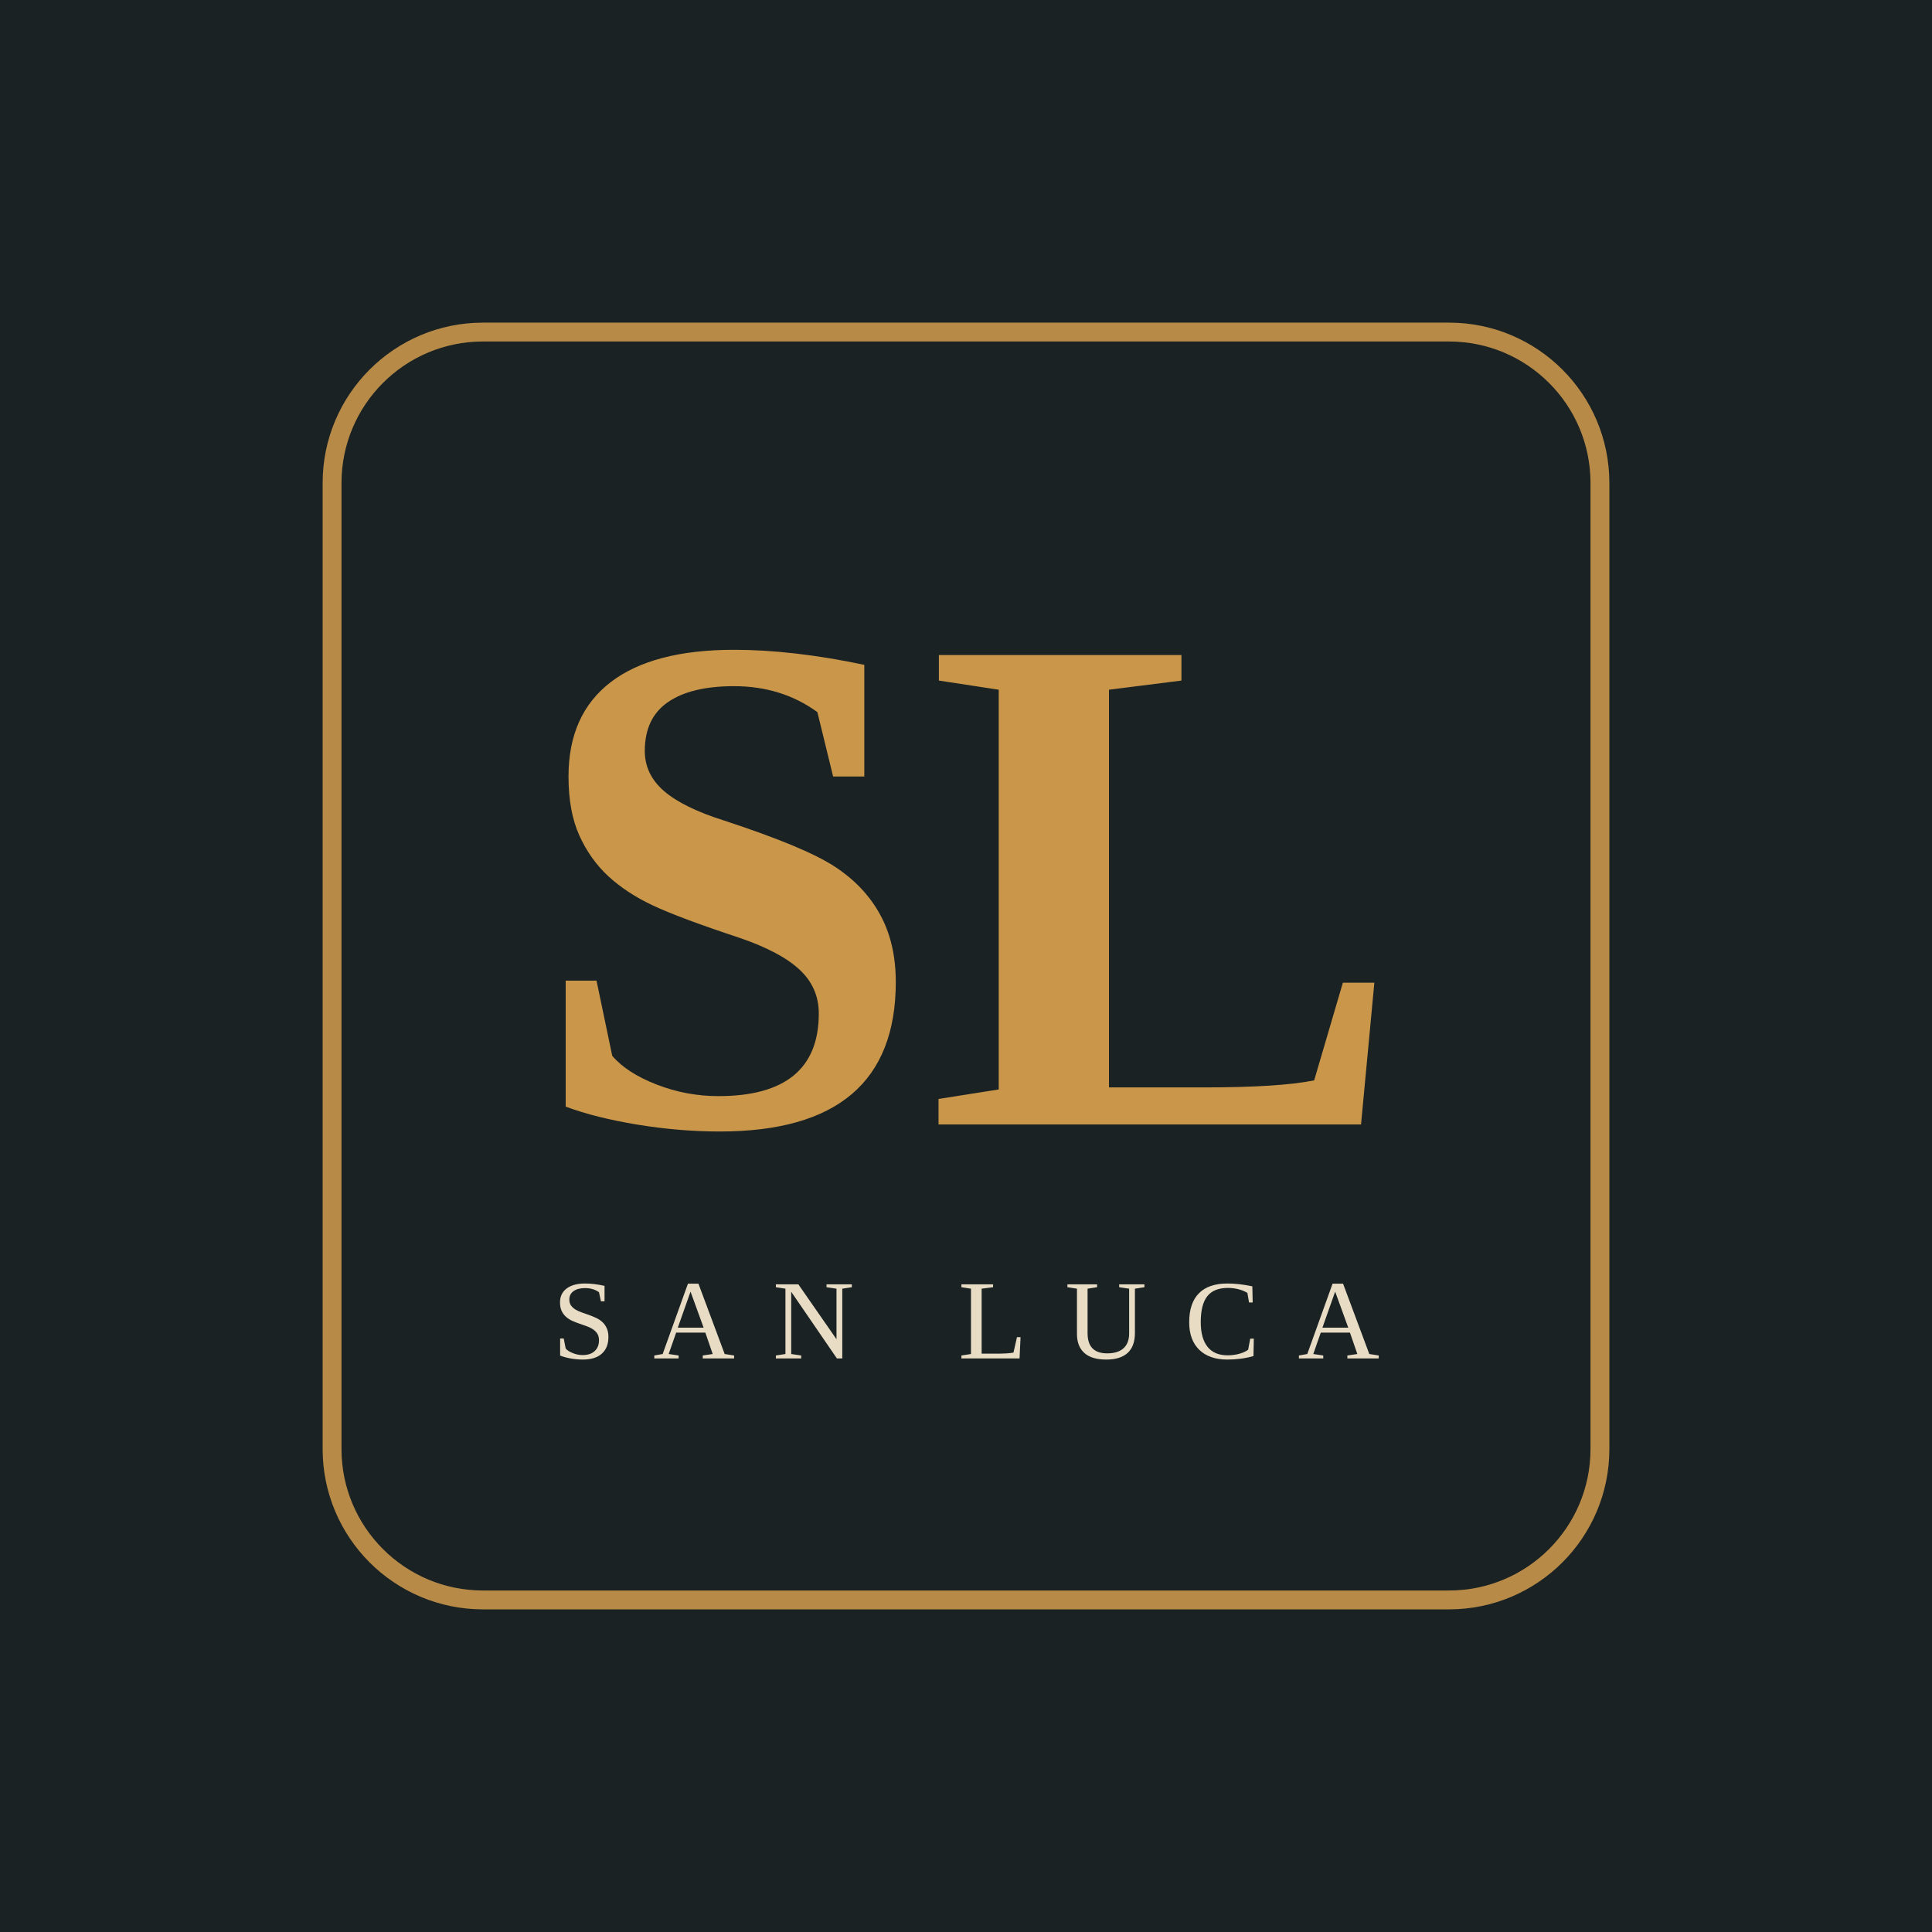
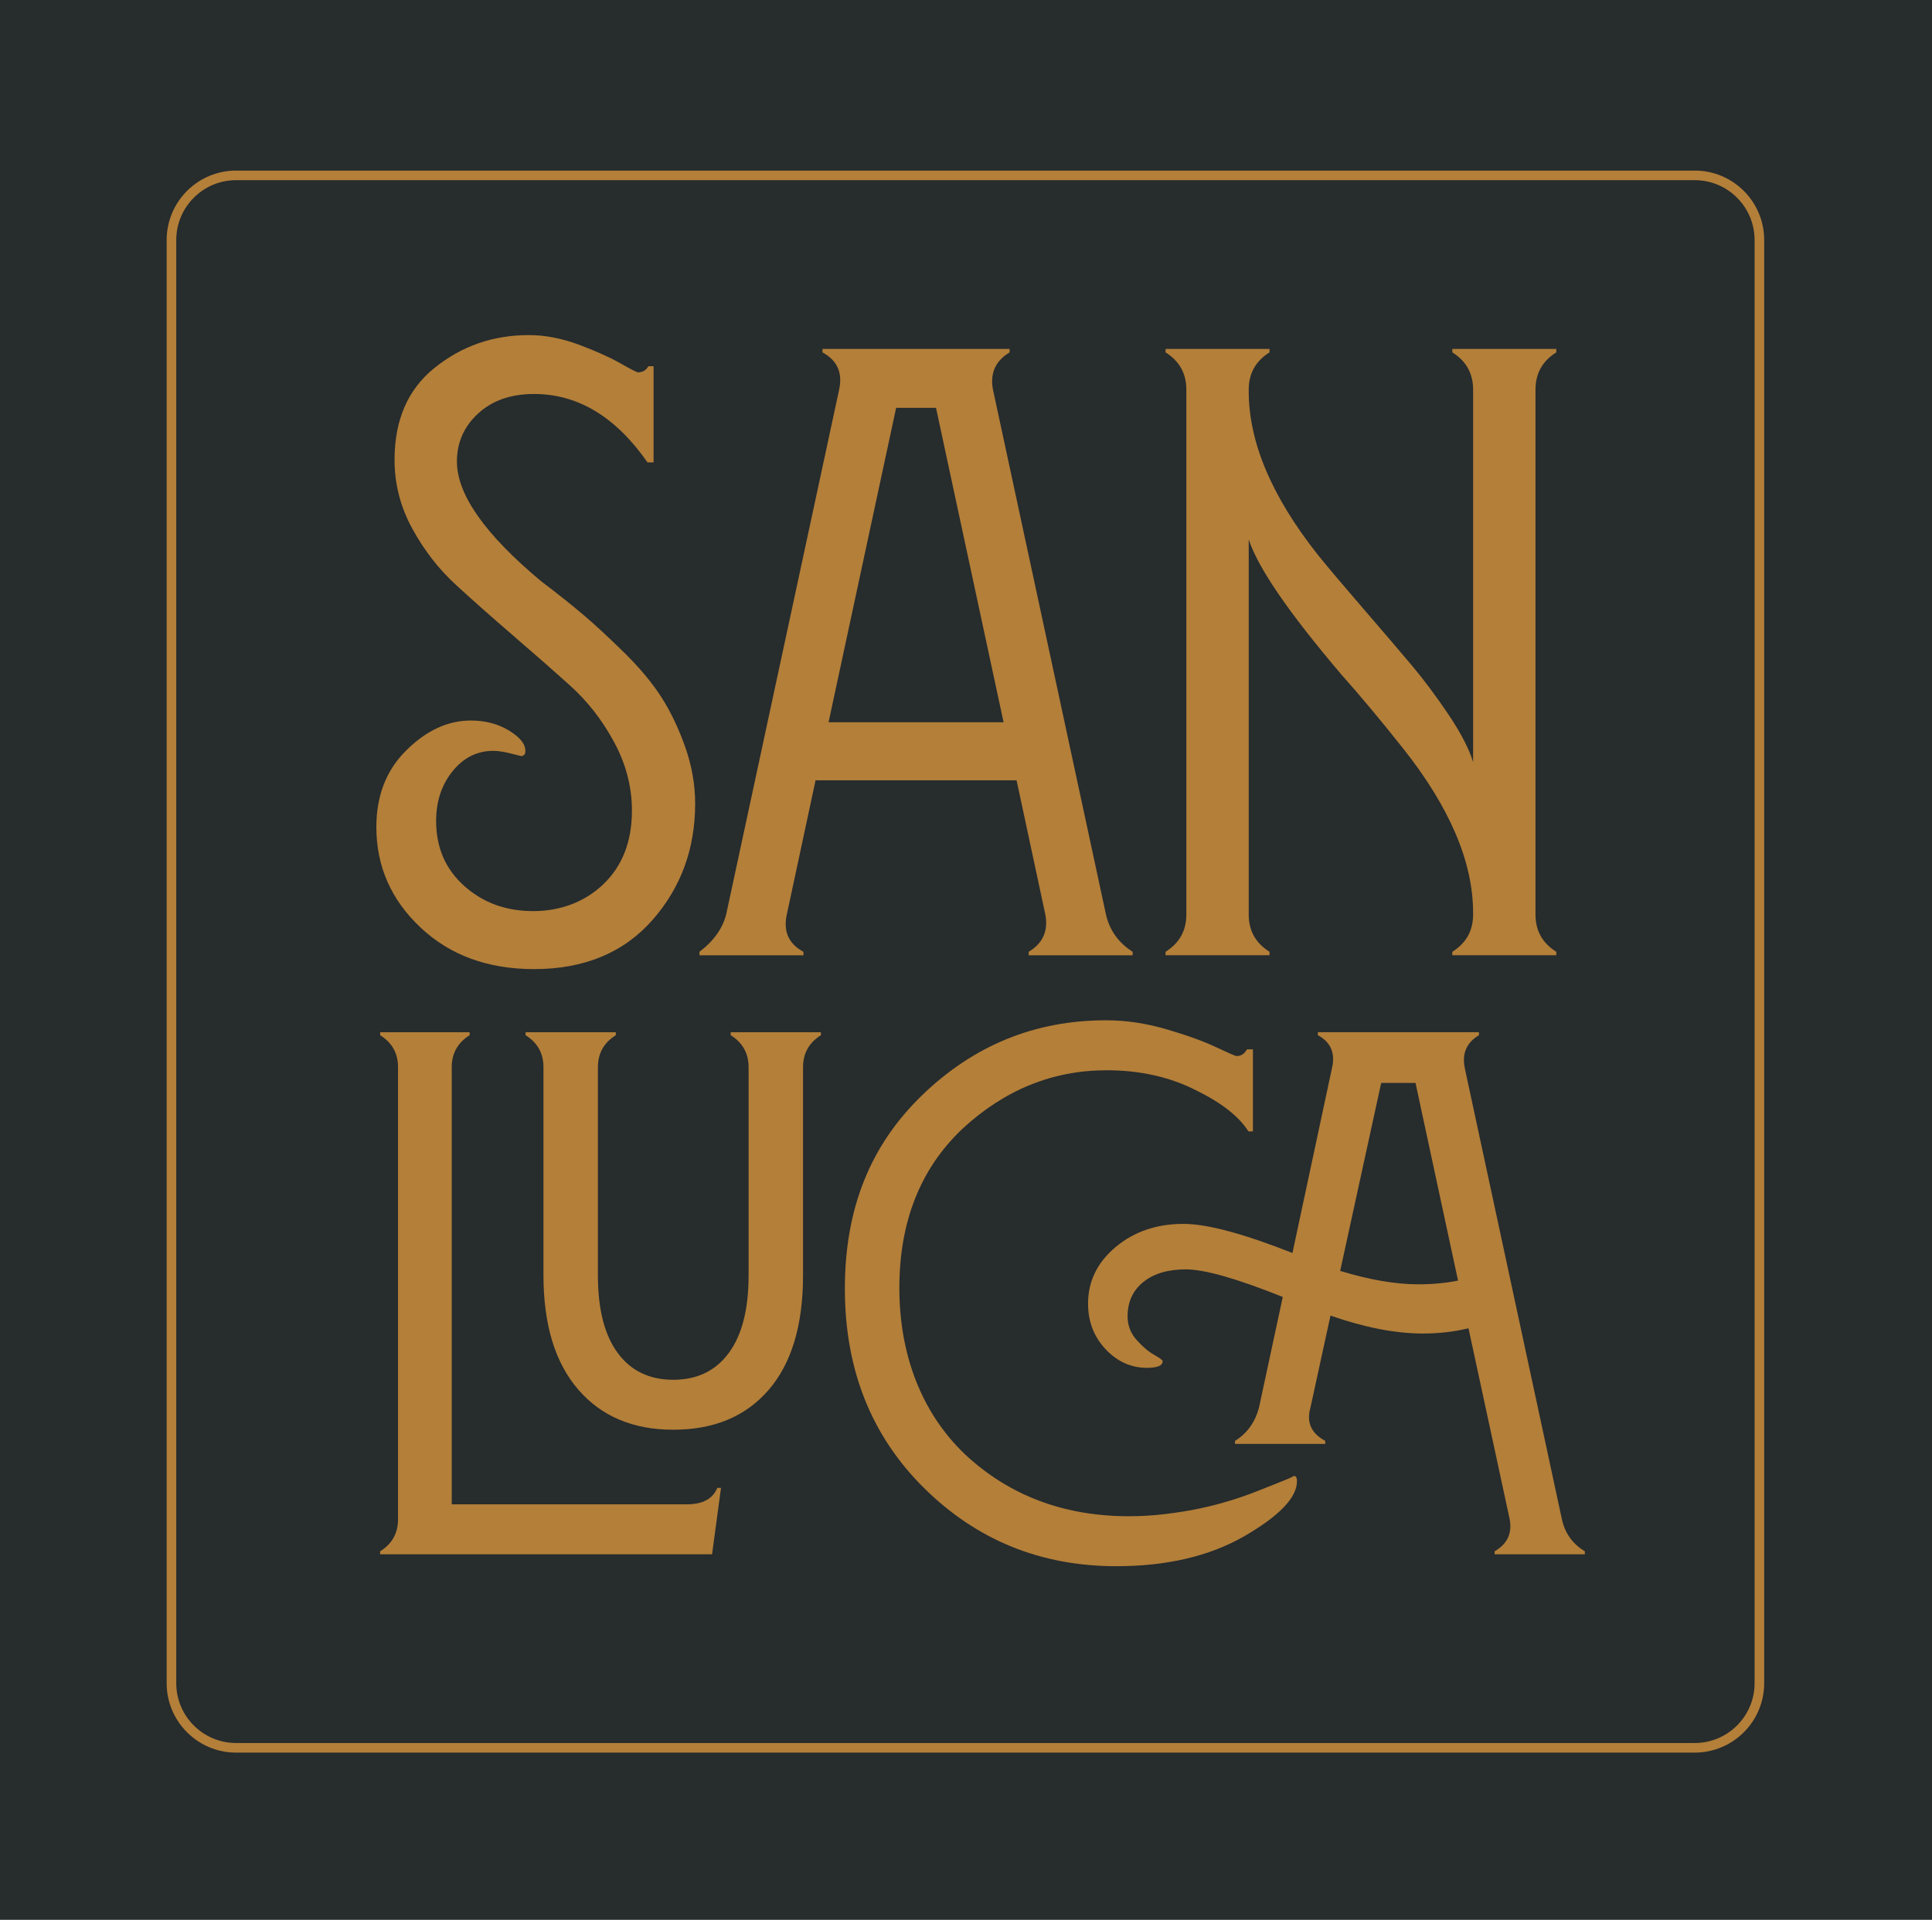
- <svg xmlns="http://www.w3.org/2000/svg" width="512" height="512" viewBox="0 0 512 512">
-   <rect width="512" height="512" fill="#1a2224" />
-   <rect x="88" y="88" width="336" height="336" rx="40" fill="none" stroke="#c9964a" stroke-width="5" opacity="0.9" />
-   <text x="256" y="298" font-family="Georgia, 'Times New Roman', serif" font-size="190" font-weight="700" fill="#c9964a" text-anchor="middle">SL</text>
-   <text x="256" y="360" font-family="Georgia, 'Times New Roman', serif" font-size="30" letter-spacing="10" fill="#e8dcc4" text-anchor="middle">SAN LUCA</text>
+ <svg xmlns="http://www.w3.org/2000/svg" id="Layer_1" data-name="Layer 1" viewBox="0 0 1006.47 1000.34">
+   <defs>
+     <style>
+       .cls-1 {
+         fill: #272c2d;
+       }
+ 
+       .cls-2 {
+         fill: #b37f39;
+       }
+ 
+       .cls-3 {
+         fill: none;
+         stroke: #b37f39;
+         stroke-miterlimit: 10;
+         stroke-width: 5px;
+       }
+     </style>
+   </defs>
+   <rect class="cls-1" width="1006.47" height="1000.34" />
+   <g>
+     <path class="cls-2" d="M278.2,504.96c-24.08,0-43.78-7.22-59.12-21.66-15.34-14.44-23.02-31.89-23.02-52.35,0-16.25,5.11-29.48,15.34-39.72,10.53-10.53,21.81-15.8,33.85-15.8,7.52,0,14.14,1.74,19.86,5.19,5.71,3.46,8.58,7,8.58,10.61,0,1.81-.75,2.71-2.26,2.71l-5.42-1.35c-3.61-.9-6.62-1.35-9.03-1.35-8.43,0-15.5,3.54-21.21,10.61-5.72,7.07-8.57,15.73-8.57,25.95,0,13.84,4.89,25.12,14.67,33.85,9.77,8.73,21.73,13.09,35.88,13.09s27-4.74,36.78-14.22c9.77-9.48,14.67-22.19,14.67-38.14,0-12.33-3.09-24.22-9.25-35.65-6.17-11.43-13.77-21.21-22.79-29.34s-18.96-16.85-29.79-26.18c-10.83-9.32-20.76-18.12-29.79-26.4-9.03-8.27-16.63-18.05-22.79-29.34-6.17-11.28-9.25-23.24-9.25-35.88,0-20.76,6.92-36.71,20.76-47.84,14.14-11.43,30.53-17.15,49.19-17.15,8.42,0,17.07,1.66,25.95,4.96,8.87,3.31,16.09,6.54,21.66,9.7,5.56,3.16,8.65,4.74,9.25,4.74,2.4,0,4.21-1.05,5.42-3.16h2.71v50.1h-3.16c-16.55-23.76-36.26-35.65-59.12-35.65-12.04,0-21.74,3.38-29.11,10.16-7.38,6.77-11.06,15.12-11.06,25.05,0,17.15,14.59,37.91,43.78,62.28,8.72,6.62,16.09,12.49,22.11,17.6,6.02,5.12,13.09,11.66,21.21,19.63,8.12,7.98,14.59,15.73,19.41,23.24,4.81,7.52,8.95,16.18,12.41,25.95,3.46,9.78,5.19,19.63,5.19,29.56,0,23.47-7.38,43.63-22.11,60.48-15.05,17.15-35.65,25.72-61.83,25.72Z" />
+     <path class="cls-2" d="M517.39,203.48l58.67,272.6c1.81,8.43,6.47,15.05,13.99,19.86v1.81h-54.16v-1.81c7.52-4.51,10.38-11.13,8.58-19.86l-14.89-69.5h-104.71l-14.89,69.5c-2.11,9.03.75,15.65,8.57,19.86v1.81h-54.16v-1.81c7.52-5.71,12.19-12.33,13.99-19.86l58.67-272.6c2.1-9.03-.75-15.64-8.58-19.86v-1.8h97.48v1.8c-7.52,4.51-10.38,11.13-8.57,19.86ZM466.84,212.5l-35.2,163.83h91.17l-35.2-163.83h-20.76Z" />
+     <path class="cls-2" d="M810.74,181.81v1.8c-7.22,4.51-10.83,10.99-10.83,19.41v273.5c0,8.43,3.61,14.89,10.83,19.41v1.81h-54.16v-1.81c7.22-4.51,10.83-10.98,10.83-19.41v-.9c0-26.47-12.19-55.06-36.56-85.75-11.44-14.44-22.11-27.23-32.04-38.36-27.38-32.19-43.48-55.66-48.29-70.41v195.42c0,8.43,3.61,14.89,10.83,19.41v1.81h-54.16v-1.81c7.22-4.51,10.83-10.98,10.83-19.41V203.02c0-8.42-3.61-14.89-10.83-19.41v-1.8h54.16v1.8c-7.22,4.51-10.83,10.99-10.83,19.41v.9c0,26.48,12.03,54.91,36.11,85.3,5.11,6.32,12.86,15.5,23.24,27.53,10.38,12.04,18.8,21.89,25.27,29.56,6.47,7.67,12.93,16.33,19.41,25.95,6.47,9.63,10.75,17.9,12.86,24.82v-194.07c0-8.42-3.61-14.89-10.83-19.41v-1.8h54.16Z" />
+   </g>
+   <g>
+     <path class="cls-2" d="M370.96,809.87h-172.93v-1.55c6.22-3.89,9.33-9.45,9.33-16.71v-235.5c0-7.25-3.11-12.82-9.33-16.71v-1.55h46.63v1.55c-6.22,3.89-9.33,9.46-9.33,16.71v227.73h122.41c8.29,0,13.6-2.85,15.93-8.55h1.94l-4.66,34.59Z" />
+     <path class="cls-2" d="M350.74,744.97c-20.99,0-37.5-6.99-49.55-20.98-12.05-13.99-18.07-33.81-18.07-59.46v-108.42c0-7.25-3.11-12.82-9.33-16.71v-1.55h47.02v1.55c-6.22,3.89-9.33,9.46-9.33,16.71v108.42c0,17.62,3.43,31.09,10.3,40.42,6.86,9.33,16.52,13.99,28.95,13.99s22.08-4.66,28.95-13.99c6.86-9.33,10.3-22.79,10.3-40.42v-108.42c0-7.25-3.11-12.82-9.33-16.71v-1.55h47.02v1.55c-6.22,3.89-9.33,9.46-9.33,16.71v108.42c0,25.91-5.96,45.8-17.88,59.65-11.92,13.86-28.5,20.79-49.74,20.79Z" />
+     <path class="cls-2" d="M581.58,816.09c-39.38,0-72.8-13.6-100.26-40.8-27.46-27.2-41.19-61.79-41.19-103.76s13.34-74.74,40.03-100.65c26.94-26.16,58.94-39.25,95.99-39.25,10.36,0,20.85,1.55,31.48,4.66,10.62,3.11,19.24,6.22,25.84,9.33,6.61,3.11,10.16,4.66,10.69,4.66,2.33,0,4.14-1.17,5.44-3.5h3.11v42.75h-2.33c-4.92-7.77-13.99-14.89-27.2-21.37-13.73-7-29.28-10.49-46.63-10.49-28.24,0-53.37,10.24-75.39,30.7-21.76,20.73-32.64,48.32-32.64,82.77s11.4,64.9,34.2,86.66c23.06,21.51,51.55,32.25,85.49,32.25,6.22,0,12.56-.39,19.04-1.17,6.47-.78,12.44-1.75,17.88-2.91s10.69-2.53,15.74-4.08c5.05-1.55,9.52-3.11,13.41-4.66,3.89-1.55,7.32-2.91,10.3-4.08,2.98-1.17,5.37-2.14,7.19-2.92l2.33-1.17c1.03,0,1.55.91,1.55,2.72,0,8.55-9.2,18.14-27.59,28.76-18.14,10.36-40.29,15.54-66.45,15.54Z" />
+     <path class="cls-2" d="M763.06,556.5l50.52,234.72c1.55,7.52,5.57,13.21,12.05,17.1v1.55h-47.02v-1.55c6.73-3.89,9.33-9.58,7.77-17.1l-21.37-99.1c-7.52,1.82-15.42,2.72-23.71,2.72-14.25,0-30.31-3.11-48.19-9.33l-10.49,48.19c-2.08,7.52.52,13.21,7.77,17.1v1.55h-47.02v-1.55c6.22-3.89,10.36-9.58,12.44-17.1l12.44-57.9c-23.84-9.58-40.68-14.38-50.52-14.38-9.33,0-16.71,2.2-22.15,6.61-5.44,4.41-8.16,10.36-8.16,17.88,0,4.66,1.55,8.74,4.66,12.24,3.11,3.5,6.16,6.09,9.13,7.77,2.98,1.69,4.47,2.79,4.47,3.3,0,2.33-2.72,3.5-8.16,3.5-8.29,0-15.48-3.24-21.57-9.72-6.08-6.47-9.13-14.38-9.13-23.71,0-11.66,4.8-21.5,14.38-29.53,9.59-8.03,21.37-12.05,35.36-12.05,12.17,0,31.09,5.05,56.74,15.16l20.6-96.38c1.81-7.77-.65-13.47-7.38-17.1v-1.55h83.94v1.55c-6.48,3.89-8.94,9.59-7.38,17.1ZM738.96,669.2c7.25,0,14.12-.64,20.6-1.94l-22.15-102.98h-17.88l-21.37,97.93c15.28,4.66,28.88,7,40.8,7Z" />
+   </g>
+   <rect class="cls-3" x="89.32" y="91.38" width="827.23" height="819.33" rx="33.7" ry="33.7" />
</svg>
